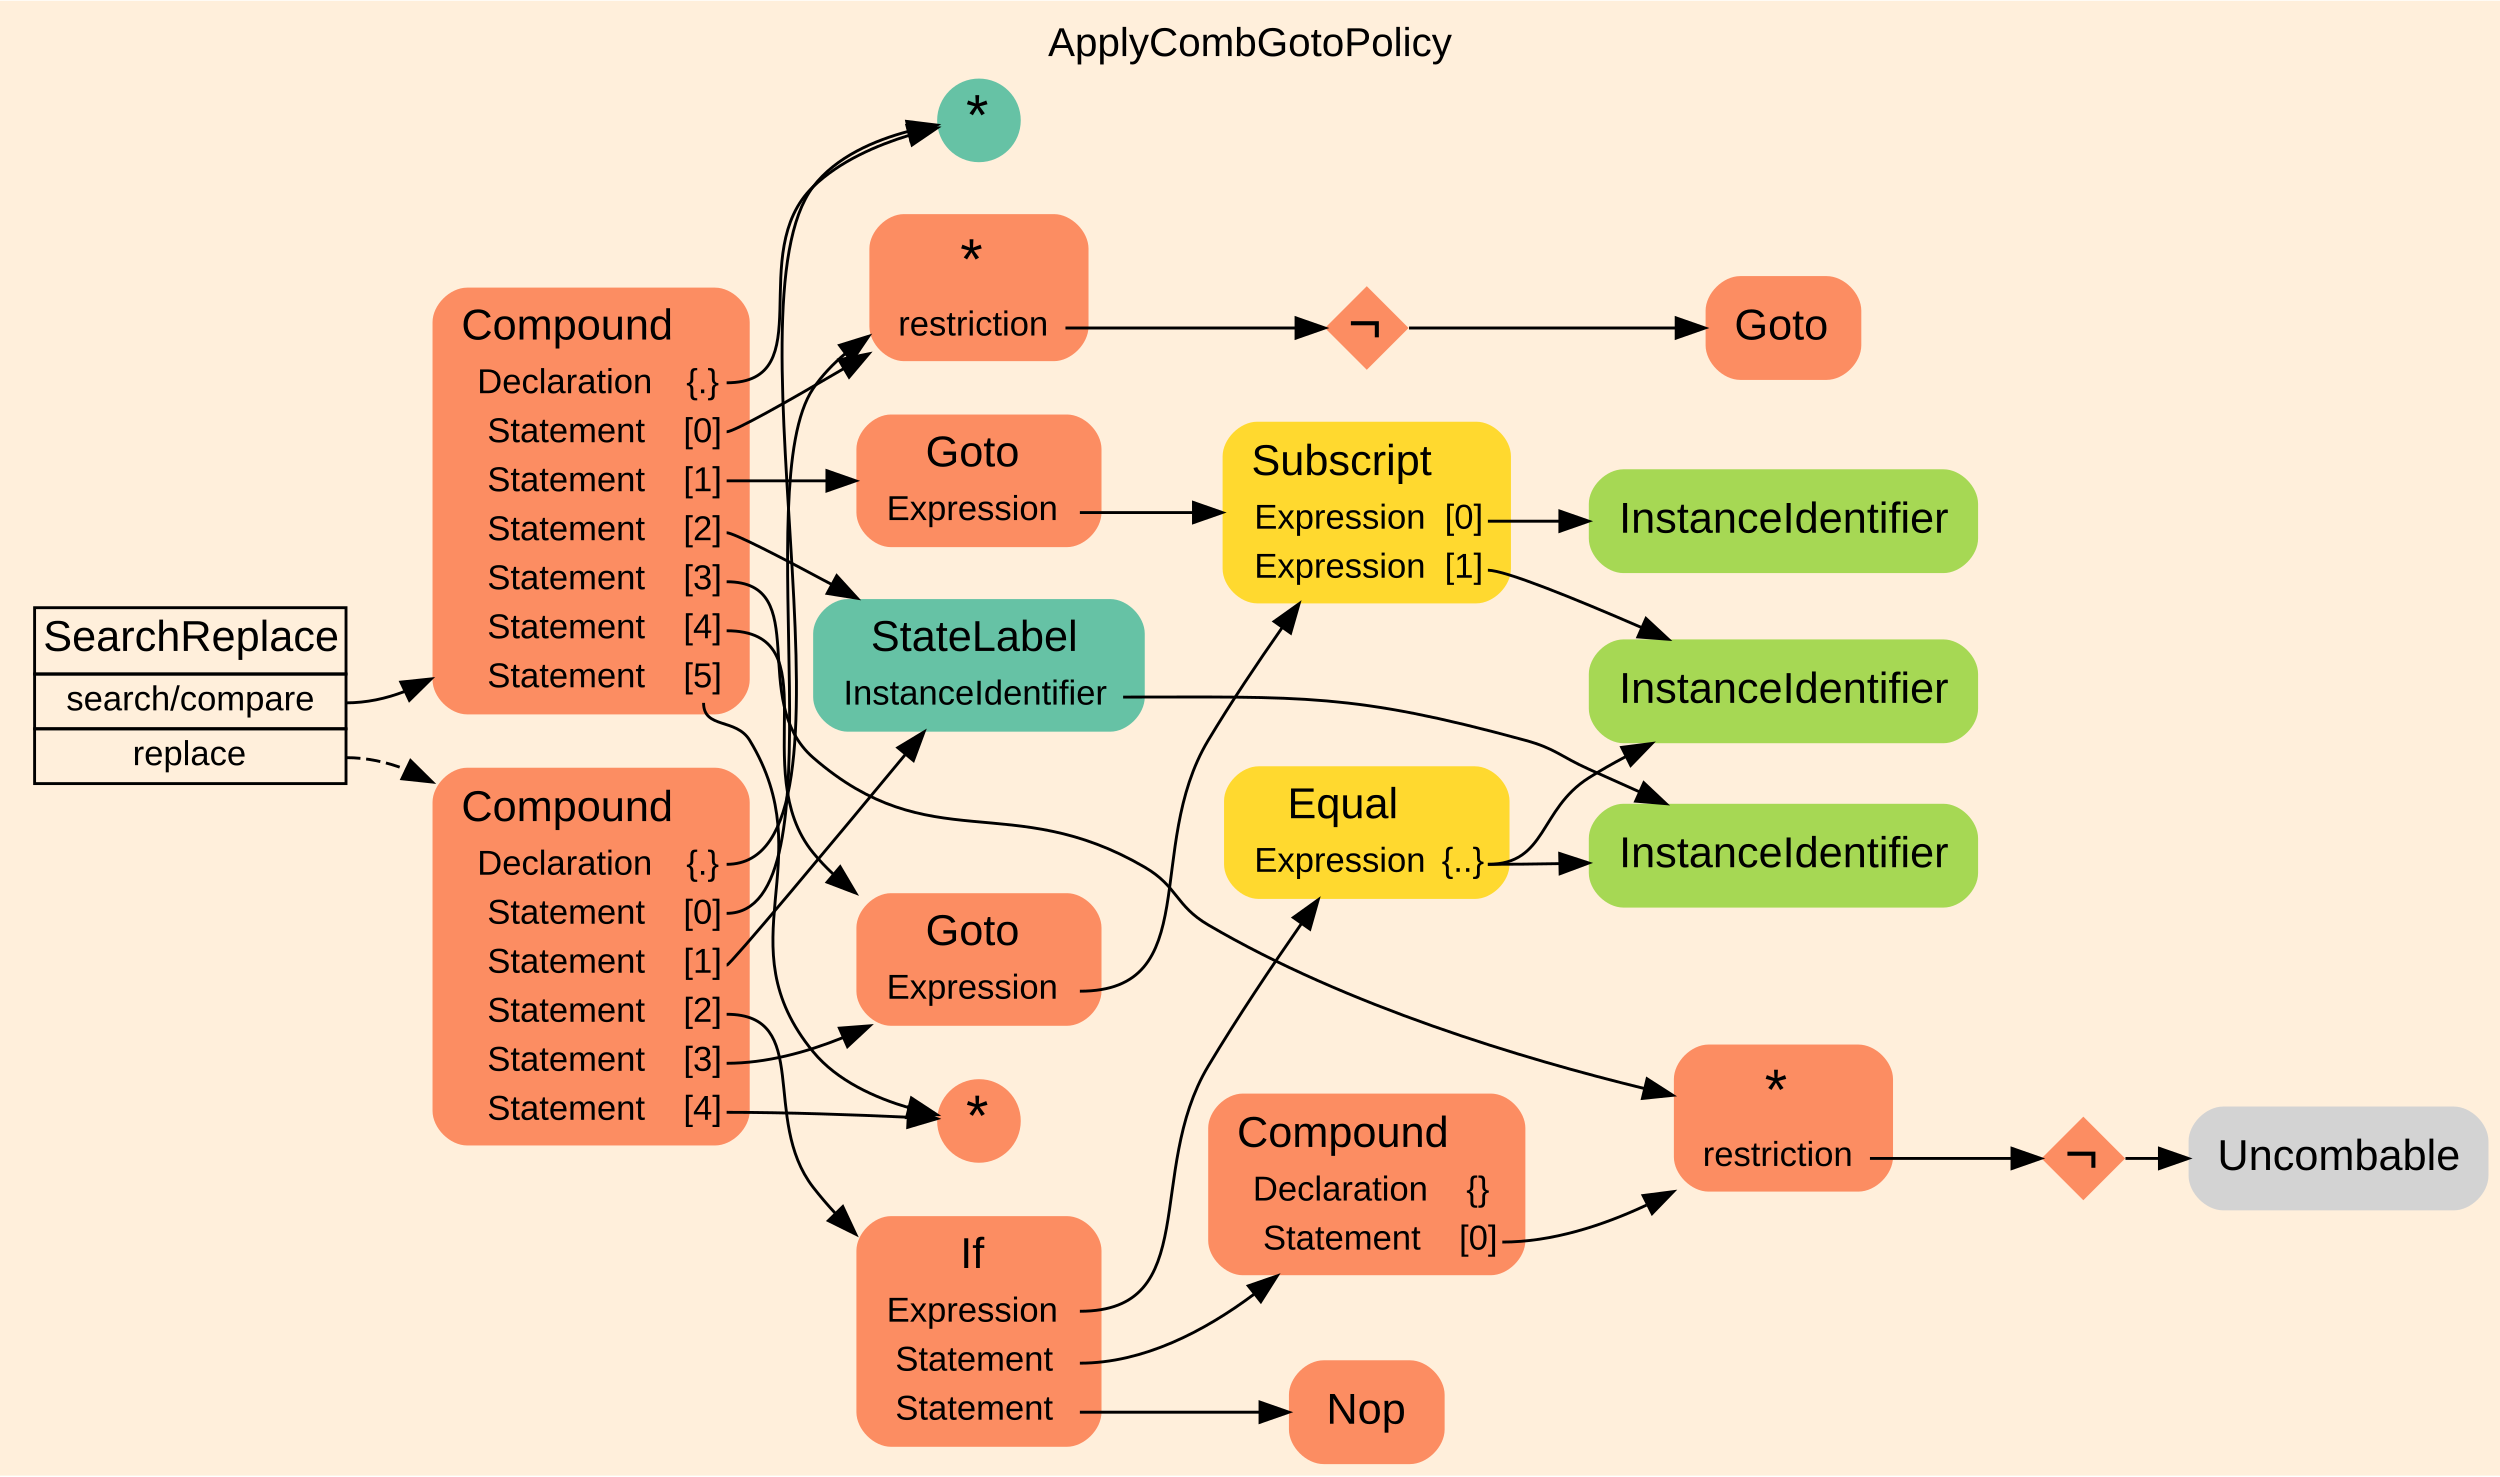
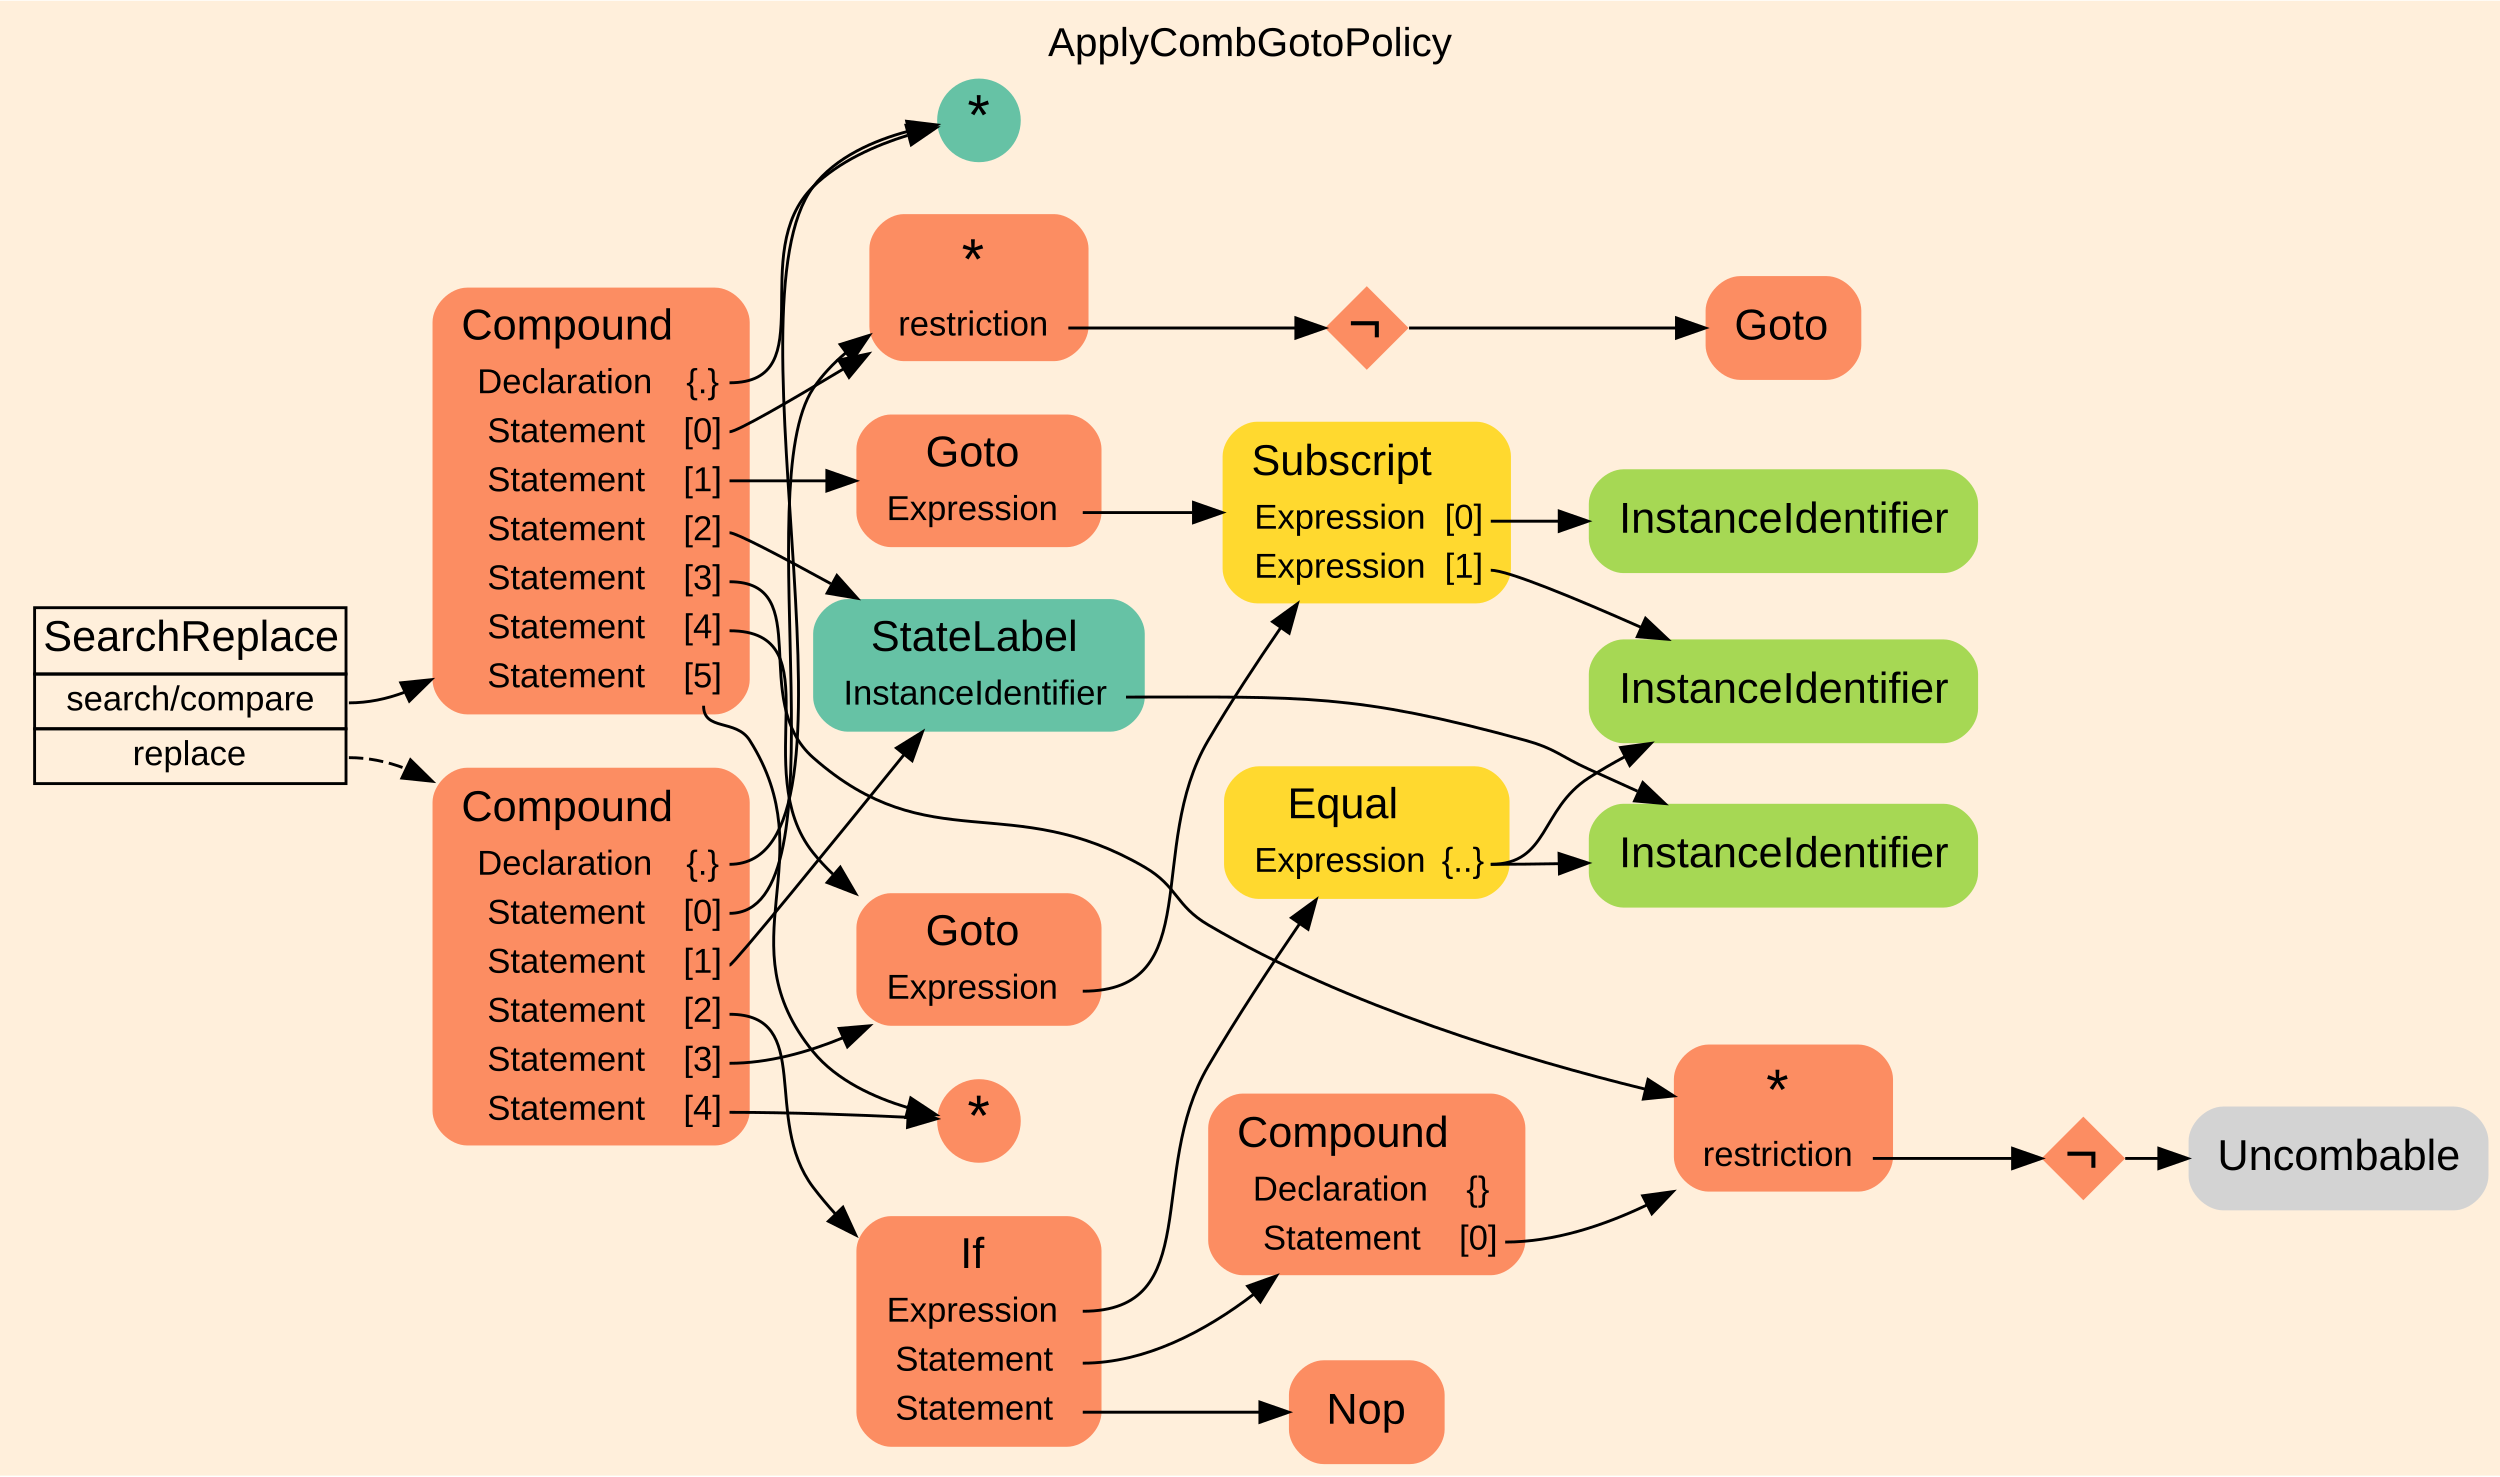
<svg xmlns="http://www.w3.org/2000/svg" width="867pt" height="512pt" viewBox="0.00 0.00 867.00 511.50">
  <g id="graph0" class="graph" transform="scale(1 1) rotate(0) translate(4 507.5)">
    <polygon fill="#ffefdb" stroke="transparent" points="-4,4 -4,-507.5 863,-507.5 863,4 -4,4" />
-     <text text-anchor="middle" x="429.5" y="-488.3" font-family="Arial" font-size="14.00" fill="#000000">ApplyCombGotoPolicy</text>
+     <text text-anchor="middle" x="429.5" y="-488.3" font-family="Arial" font-size="14.00">ApplyCombGotoPolicy</text>
    <g id="node1" class="node">
      <polygon fill="#ffefdb" stroke="transparent" points="124,-301.5 0,-301.5 0,-232.5 124,-232.5 124,-301.5" />
-       <polygon fill="none" stroke="#000000" points="8,-274 8,-297 116,-297 116,-274 8,-274" />
-       <text text-anchor="start" x="11" y="-282" font-family="Arial" font-size="15.00" fill="#000000">SearchReplace</text>
-       <polygon fill="none" stroke="#000000" points="8,-255 8,-274 116,-274 116,-255 8,-255" />
-       <text text-anchor="start" x="19" y="-261.4" font-family="Arial" font-size="12.00" fill="#000000">search/compare</text>
-       <polygon fill="none" stroke="#000000" points="8,-236 8,-255 116,-255 116,-236 8,-236" />
-       <text text-anchor="start" x="42" y="-242.4" font-family="Arial" font-size="12.00" fill="#000000">replace</text>
+       <polygon fill="none" stroke="black" points="8,-274 8,-297 116,-297 116,-274 8,-274" />
+       <text text-anchor="start" x="11" y="-282" font-family="Arial" font-size="15.00">SearchReplace</text>
+       <polygon fill="none" stroke="black" points="8,-255 8,-274 116,-274 116,-255 8,-255" />
+       <text text-anchor="start" x="19" y="-261.4" font-family="Arial" font-size="12.00">search/compare</text>
+       <polygon fill="none" stroke="black" points="8,-236 8,-255 116,-255 116,-236 8,-236" />
+       <text text-anchor="start" x="42" y="-242.4" font-family="Arial" font-size="12.00">replace</text>
    </g>
    <g id="node2" class="node">
      <path fill="#fc8d62" stroke="transparent" d="M244,-408C244,-408 158,-408 158,-408 152,-408 146,-402 146,-396 146,-396 146,-272 146,-272 146,-266 152,-260 158,-260 158,-260 244,-260 244,-260 250,-260 256,-266 256,-272 256,-272 256,-396 256,-396 256,-402 250,-408 244,-408" />
-       <text text-anchor="start" x="156" y="-390" font-family="Arial" font-size="15.00" fill="#000000">Compound</text>
-       <text text-anchor="start" x="161.5" y="-371.4" font-family="Arial" font-size="12.00" fill="#000000">Declaration</text>
-       <text text-anchor="start" x="234" y="-371.4" font-family="Arial" font-size="12.00" fill="#000000">{.}</text>
-       <text text-anchor="start" x="165" y="-354.4" font-family="Arial" font-size="12.00" fill="#000000">Statement</text>
-       <text text-anchor="start" x="233" y="-354.4" font-family="Arial" font-size="12.00" fill="#000000">[0]</text>
-       <text text-anchor="start" x="165" y="-337.4" font-family="Arial" font-size="12.00" fill="#000000">Statement</text>
-       <text text-anchor="start" x="233" y="-337.4" font-family="Arial" font-size="12.00" fill="#000000">[1]</text>
-       <text text-anchor="start" x="165" y="-320.4" font-family="Arial" font-size="12.00" fill="#000000">Statement</text>
-       <text text-anchor="start" x="233" y="-320.4" font-family="Arial" font-size="12.00" fill="#000000">[2]</text>
-       <text text-anchor="start" x="165" y="-303.4" font-family="Arial" font-size="12.00" fill="#000000">Statement</text>
-       <text text-anchor="start" x="233" y="-303.4" font-family="Arial" font-size="12.00" fill="#000000">[3]</text>
-       <text text-anchor="start" x="165" y="-286.4" font-family="Arial" font-size="12.00" fill="#000000">Statement</text>
-       <text text-anchor="start" x="233" y="-286.4" font-family="Arial" font-size="12.00" fill="#000000">[4]</text>
-       <text text-anchor="start" x="165" y="-269.4" font-family="Arial" font-size="12.00" fill="#000000">Statement</text>
-       <text text-anchor="start" x="233" y="-269.4" font-family="Arial" font-size="12.00" fill="#000000">[5]</text>
+       <text text-anchor="start" x="156" y="-390" font-family="Arial" font-size="15.00">Compound</text>
+       <text text-anchor="start" x="161.5" y="-371.4" font-family="Arial" font-size="12.00">Declaration</text>
+       <text text-anchor="start" x="234" y="-371.4" font-family="Arial" font-size="12.00">{.}</text>
+       <text text-anchor="start" x="165" y="-354.4" font-family="Arial" font-size="12.00">Statement</text>
+       <text text-anchor="start" x="233" y="-354.4" font-family="Arial" font-size="12.00">[0]</text>
+       <text text-anchor="start" x="165" y="-337.4" font-family="Arial" font-size="12.00">Statement</text>
+       <text text-anchor="start" x="233" y="-337.4" font-family="Arial" font-size="12.00">[1]</text>
+       <text text-anchor="start" x="165" y="-320.4" font-family="Arial" font-size="12.00">Statement</text>
+       <text text-anchor="start" x="233" y="-320.4" font-family="Arial" font-size="12.00">[2]</text>
+       <text text-anchor="start" x="165" y="-303.4" font-family="Arial" font-size="12.00">Statement</text>
+       <text text-anchor="start" x="233" y="-303.4" font-family="Arial" font-size="12.00">[3]</text>
+       <text text-anchor="start" x="165" y="-286.4" font-family="Arial" font-size="12.00">Statement</text>
+       <text text-anchor="start" x="233" y="-286.4" font-family="Arial" font-size="12.00">[4]</text>
+       <text text-anchor="start" x="165" y="-269.4" font-family="Arial" font-size="12.00">Statement</text>
+       <text text-anchor="start" x="233" y="-269.4" font-family="Arial" font-size="12.00">[5]</text>
    </g>
    <g id="edge1" class="edge">
-       <path fill="none" stroke="#000000" d="M116,-264C123.064,-264 129.86,-265.459 136.318,-267.955" />
-       <polygon fill="#000000" stroke="#000000" points="134.993,-271.199 145.53,-272.305 137.982,-264.87 134.993,-271.199" />
+       <path fill="none" stroke="black" d="M117,-264C123.68,-264 130.1,-265.34 136.21,-267.65" />
+       <polygon fill="black" stroke="black" points="134.99,-270.95 145.53,-272.03 137.97,-264.61 134.99,-270.95" />
    </g>
    <g id="node18" class="node">
      <path fill="#fc8d62" stroke="transparent" d="M244,-241.5C244,-241.5 158,-241.5 158,-241.5 152,-241.5 146,-235.5 146,-229.5 146,-229.5 146,-122.5 146,-122.5 146,-116.5 152,-110.5 158,-110.5 158,-110.5 244,-110.5 244,-110.5 250,-110.5 256,-116.5 256,-122.5 256,-122.5 256,-229.5 256,-229.5 256,-235.5 250,-241.5 244,-241.5" />
-       <text text-anchor="start" x="156" y="-223" font-family="Arial" font-size="15.00" fill="#000000">Compound</text>
-       <text text-anchor="start" x="161.5" y="-204.4" font-family="Arial" font-size="12.00" fill="#000000">Declaration</text>
-       <text text-anchor="start" x="234" y="-204.4" font-family="Arial" font-size="12.00" fill="#000000">{.}</text>
-       <text text-anchor="start" x="165" y="-187.4" font-family="Arial" font-size="12.00" fill="#000000">Statement</text>
-       <text text-anchor="start" x="233" y="-187.4" font-family="Arial" font-size="12.00" fill="#000000">[0]</text>
-       <text text-anchor="start" x="165" y="-170.4" font-family="Arial" font-size="12.00" fill="#000000">Statement</text>
-       <text text-anchor="start" x="233" y="-170.4" font-family="Arial" font-size="12.00" fill="#000000">[1]</text>
-       <text text-anchor="start" x="165" y="-153.4" font-family="Arial" font-size="12.00" fill="#000000">Statement</text>
-       <text text-anchor="start" x="233" y="-153.4" font-family="Arial" font-size="12.00" fill="#000000">[2]</text>
-       <text text-anchor="start" x="165" y="-136.4" font-family="Arial" font-size="12.00" fill="#000000">Statement</text>
-       <text text-anchor="start" x="233" y="-136.4" font-family="Arial" font-size="12.00" fill="#000000">[3]</text>
-       <text text-anchor="start" x="165" y="-119.4" font-family="Arial" font-size="12.00" fill="#000000">Statement</text>
-       <text text-anchor="start" x="233" y="-119.4" font-family="Arial" font-size="12.00" fill="#000000">[4]</text>
+       <text text-anchor="start" x="156" y="-223" font-family="Arial" font-size="15.00">Compound</text>
+       <text text-anchor="start" x="161.5" y="-204.4" font-family="Arial" font-size="12.00">Declaration</text>
+       <text text-anchor="start" x="234" y="-204.4" font-family="Arial" font-size="12.00">{.}</text>
+       <text text-anchor="start" x="165" y="-187.4" font-family="Arial" font-size="12.00">Statement</text>
+       <text text-anchor="start" x="233" y="-187.4" font-family="Arial" font-size="12.00">[0]</text>
+       <text text-anchor="start" x="165" y="-170.4" font-family="Arial" font-size="12.00">Statement</text>
+       <text text-anchor="start" x="233" y="-170.4" font-family="Arial" font-size="12.00">[1]</text>
+       <text text-anchor="start" x="165" y="-153.4" font-family="Arial" font-size="12.00">Statement</text>
+       <text text-anchor="start" x="233" y="-153.4" font-family="Arial" font-size="12.00">[2]</text>
+       <text text-anchor="start" x="165" y="-136.4" font-family="Arial" font-size="12.00">Statement</text>
+       <text text-anchor="start" x="233" y="-136.4" font-family="Arial" font-size="12.00">[3]</text>
+       <text text-anchor="start" x="165" y="-119.4" font-family="Arial" font-size="12.00">Statement</text>
+       <text text-anchor="start" x="233" y="-119.4" font-family="Arial" font-size="12.00">[4]</text>
    </g>
    <g id="edge2" class="edge">
-       <path fill="none" stroke="#000000" stroke-dasharray="5,2" d="M116,-245C123.151,-245 130.037,-243.51 136.58,-240.967" />
-       <polygon fill="#000000" stroke="#000000" points="138.378,-243.988 145.912,-236.539 135.377,-237.663 138.378,-243.988" />
+       <path fill="none" stroke="black" stroke-dasharray="5,2" d="M117,-245C123.76,-245 130.27,-243.63 136.46,-241.27" />
+       <polygon fill="black" stroke="black" points="138.36,-244.25 145.91,-236.81 135.37,-237.91 138.36,-244.25" />
    </g>
    <g id="node3" class="node">
-       <ellipse fill="#66c2a5" stroke="#000000" stroke-width="0" cx="335.5" cy="-466" rx="14.5" ry="14.5" />
-       <text text-anchor="start" x="331" y="-461" font-family="Arial" font-size="20.00" fill="#000000">*</text>
+       <ellipse fill="#66c2a5" stroke="black" stroke-width="0" cx="335.5" cy="-466" rx="14.5" ry="14.5" />
+       <text text-anchor="start" x="331.5" y="-461" font-family="Arial" font-size="20.00">*</text>
    </g>
    <g id="edge3" class="edge">
-       <path fill="none" stroke="#000000" d="M248,-375C281.033,-375 254.237,-420.055 278,-443 287.119,-451.806 300.036,-457.379 311.317,-460.829" />
-       <polygon fill="#000000" stroke="#000000" points="310.497,-464.233 321.062,-463.433 312.304,-457.47 310.497,-464.233" />
+       <path fill="none" stroke="black" d="M249,-375C281.86,-375 254.58,-419.96 278,-443 286.93,-451.78 299.66,-457.36 310.77,-460.81" />
+       <polygon fill="black" stroke="black" points="310.2,-464.28 320.76,-463.52 312.02,-457.53 310.2,-464.28" />
    </g>
    <g id="node4" class="node">
      <path fill="#fc8d62" stroke="transparent" d="M361.5,-433.5C361.5,-433.5 309.5,-433.5 309.5,-433.5 303.5,-433.5 297.5,-427.5 297.5,-421.5 297.5,-421.5 297.5,-394.5 297.5,-394.5 297.5,-388.5 303.5,-382.5 309.5,-382.5 309.5,-382.5 361.5,-382.5 361.5,-382.5 367.5,-382.5 373.5,-388.5 373.5,-394.5 373.5,-394.5 373.5,-421.5 373.5,-421.5 373.5,-427.5 367.5,-433.5 361.5,-433.5" />
-       <text text-anchor="start" x="329" y="-411" font-family="Arial" font-size="20.00" fill="#000000">*</text>
-       <text text-anchor="start" x="307.5" y="-391.4" font-family="Arial" font-size="12.00" fill="#000000">restriction</text>
+       <text text-anchor="start" x="329.5" y="-411" font-family="Arial" font-size="20.00">*</text>
+       <text text-anchor="start" x="307.5" y="-391.4" font-family="Arial" font-size="12.00">restriction</text>
    </g>
    <g id="edge4" class="edge">
-       <path fill="none" stroke="#000000" d="M248,-358C250.572,-358 269.245,-368.551 288.684,-379.959" />
-       <polygon fill="#000000" stroke="#000000" points="286.922,-382.984 297.314,-385.049 290.478,-376.954 286.922,-382.984" />
+       <path fill="none" stroke="black" d="M249,-358C251.52,-358 269.61,-368.46 288.51,-379.81" />
+       <polygon fill="black" stroke="black" points="286.83,-382.88 297.2,-385.05 290.45,-376.88 286.83,-382.88" />
    </g>
    <g id="node7" class="node">
      <path fill="#fc8d62" stroke="transparent" d="M366,-364C366,-364 305,-364 305,-364 299,-364 293,-358 293,-352 293,-352 293,-330 293,-330 293,-324 299,-318 305,-318 305,-318 366,-318 366,-318 372,-318 378,-324 378,-330 378,-330 378,-352 378,-352 378,-358 372,-364 366,-364" />
-       <text text-anchor="start" x="317" y="-346" font-family="Arial" font-size="15.00" fill="#000000">Goto</text>
-       <text text-anchor="start" x="303.5" y="-327.4" font-family="Arial" font-size="12.00" fill="#000000">Expression</text>
+       <text text-anchor="start" x="317" y="-346" font-family="Arial" font-size="15.00">Goto</text>
+       <text text-anchor="start" x="303.5" y="-327.4" font-family="Arial" font-size="12.00">Expression</text>
    </g>
    <g id="edge5" class="edge">
-       <path fill="none" stroke="#000000" d="M248,-341C259.165,-341 271.132,-341 282.52,-341" />
-       <polygon fill="#000000" stroke="#000000" points="282.775,-344.5 292.775,-341 282.775,-337.5 282.775,-344.5" />
+       <path fill="none" stroke="black" d="M249,-341C259.91,-341 271.6,-341 282.73,-341" />
+       <polygon fill="black" stroke="black" points="282.75,-344.5 292.75,-341 282.75,-337.5 282.75,-344.5" />
    </g>
    <g id="node11" class="node">
      <path fill="#66c2a5" stroke="transparent" d="M381,-300C381,-300 290,-300 290,-300 284,-300 278,-294 278,-288 278,-288 278,-266 278,-266 278,-260 284,-254 290,-254 290,-254 381,-254 381,-254 387,-254 393,-260 393,-266 393,-266 393,-288 393,-288 393,-294 387,-300 381,-300" />
-       <text text-anchor="start" x="298" y="-282" font-family="Arial" font-size="15.00" fill="#000000">StateLabel</text>
-       <text text-anchor="start" x="288.5" y="-263.4" font-family="Arial" font-size="12.00" fill="#000000">InstanceIdentifier</text>
+       <text text-anchor="start" x="298" y="-282" font-family="Arial" font-size="15.00">StateLabel</text>
+       <text text-anchor="start" x="288.5" y="-263.4" font-family="Arial" font-size="12.00">InstanceIdentifier</text>
    </g>
    <g id="edge6" class="edge">
-       <path fill="none" stroke="#000000" d="M248,-323C250.341,-323 266.59,-314.639 284.462,-305.046" />
-       <polygon fill="#000000" stroke="#000000" points="286.175,-308.099 293.313,-300.269 282.85,-301.939 286.175,-308.099" />
+       <path fill="none" stroke="black" d="M249,-323C251.28,-323 266.89,-314.79 284.16,-305.31" />
+       <polygon fill="black" stroke="black" points="286.23,-308.17 293.29,-300.27 282.84,-302.04 286.23,-308.17" />
    </g>
    <g id="node13" class="node">
      <path fill="#fc8d62" stroke="transparent" d="M640.5,-145.5C640.5,-145.5 588.5,-145.5 588.5,-145.5 582.5,-145.5 576.5,-139.5 576.5,-133.5 576.5,-133.5 576.5,-106.5 576.5,-106.5 576.5,-100.5 582.5,-94.5 588.5,-94.5 588.5,-94.5 640.5,-94.5 640.5,-94.5 646.5,-94.5 652.5,-100.5 652.5,-106.5 652.5,-106.5 652.5,-133.5 652.5,-133.5 652.5,-139.5 646.5,-145.5 640.5,-145.5" />
-       <text text-anchor="start" x="608" y="-123" font-family="Arial" font-size="20.00" fill="#000000">*</text>
-       <text text-anchor="start" x="586.5" y="-103.4" font-family="Arial" font-size="12.00" fill="#000000">restriction</text>
+       <text text-anchor="start" x="608.5" y="-123" font-family="Arial" font-size="20.00">*</text>
+       <text text-anchor="start" x="586.5" y="-103.4" font-family="Arial" font-size="12.00">restriction</text>
    </g>
    <g id="edge7" class="edge">
-       <path fill="none" stroke="#000000" d="M248,-306C278.212,-306 255.215,-264.841 278,-245 318.595,-209.65 346.514,-234.142 393,-207 404.411,-200.337 403.605,-193.691 415,-187 462.881,-158.887 524.218,-140.541 566.162,-130.273" />
-       <polygon fill="#000000" stroke="#000000" points="567.209,-133.621 576.124,-127.897 565.584,-126.812 567.209,-133.621" />
+       <path fill="none" stroke="black" d="M249,-306C279.02,-306 255.49,-264.86 278,-245 318.36,-209.38 346.51,-234.14 393,-207 404.41,-200.34 403.61,-193.7 415,-187 463.08,-158.72 524.79,-140.28 566.54,-130.04" />
+       <polygon fill="black" stroke="black" points="567.53,-133.4 576.45,-127.67 565.91,-126.59 567.53,-133.4" />
    </g>
    <g id="node16" class="node">
      <path fill="#fc8d62" stroke="transparent" d="M366,-198C366,-198 305,-198 305,-198 299,-198 293,-192 293,-186 293,-186 293,-164 293,-164 293,-158 299,-152 305,-152 305,-152 366,-152 366,-152 372,-152 378,-158 378,-164 378,-164 378,-186 378,-186 378,-192 372,-198 366,-198" />
-       <text text-anchor="start" x="317" y="-180" font-family="Arial" font-size="15.00" fill="#000000">Goto</text>
-       <text text-anchor="start" x="303.5" y="-161.4" font-family="Arial" font-size="12.00" fill="#000000">Expression</text>
+       <text text-anchor="start" x="317" y="-180" font-family="Arial" font-size="15.00">Goto</text>
+       <text text-anchor="start" x="303.5" y="-161.4" font-family="Arial" font-size="12.00">Expression</text>
    </g>
    <g id="edge8" class="edge">
-       <path fill="none" stroke="#000000" d="M248,-289C284.728,-289 254.756,-240.436 278,-212 280.104,-209.427 282.435,-206.973 284.919,-204.645" />
-       <polygon fill="#000000" stroke="#000000" points="287.365,-207.161 292.754,-198.039 282.853,-201.809 287.365,-207.161" />
+       <path fill="none" stroke="black" d="M249,-289C285.57,-289 255.13,-240.54 278,-212 280.09,-209.39 282.41,-206.91 284.9,-204.55" />
+       <polygon fill="black" stroke="black" points="287.4,-207.01 292.73,-197.86 282.85,-201.69 287.4,-207.01" />
    </g>
    <g id="node17" class="node">
-       <ellipse fill="#fc8d62" stroke="#000000" stroke-width="0" cx="335.5" cy="-119" rx="14.5" ry="14.5" />
-       <text text-anchor="start" x="331" y="-114" font-family="Arial" font-size="20.00" fill="#000000">*</text>
+       <ellipse fill="#fc8d62" stroke="black" stroke-width="0" cx="335.5" cy="-119" rx="14.5" ry="14.5" />
+       <text text-anchor="start" x="331.5" y="-114" font-family="Arial" font-size="20.00">*</text>
    </g>
    <g id="edge9" class="edge">
-       <path fill="none" stroke="#000000" d="M240,-264C240,-254.838 251.252,-258.836 256,-251 281.383,-209.104 246.888,-180.837 278,-143 286.289,-132.919 299.538,-127.009 311.229,-123.578" />
-       <polygon fill="#000000" stroke="#000000" points="312.082,-126.973 320.939,-121.159 310.39,-120.18 312.082,-126.973" />
+       <path fill="none" stroke="black" d="M240,-263C240,-254.11 251.25,-258.51 256,-251 282.19,-209.6 247.01,-180.93 278,-143 286.16,-133.02 299.22,-127.11 310.73,-123.65" />
+       <polygon fill="black" stroke="black" points="311.85,-126.98 320.68,-121.13 310.13,-120.2 311.85,-126.98" />
    </g>
    <g id="node5" class="node">
-       <polygon fill="#fc8d62" stroke="#000000" stroke-width="0" points="470,-408.5 455.5,-394 470,-379.5 484.5,-394 470,-408.5" />
-       <text text-anchor="start" x="463.5" y="-389" font-family="Arial" font-size="20.00" fill="#000000">¬</text>
+       <polygon fill="#fc8d62" stroke="black" stroke-width="0" points="470,-408.5 455.5,-394 470,-379.5 484.5,-394 470,-408.5" />
+       <text text-anchor="start" x="463.5" y="-389" font-family="Arial" font-size="20.00">¬</text>
    </g>
    <g id="edge10" class="edge">
-       <path fill="none" stroke="#000000" d="M365.5,-394C392.845,-394 424.216,-394 445.392,-394" />
-       <polygon fill="#000000" stroke="#000000" points="445.461,-397.5 455.461,-394 445.461,-390.5 445.461,-397.5" />
+       <path fill="none" stroke="black" d="M366.5,-394C393.5,-394 424.5,-394 445.28,-394" />
+       <polygon fill="black" stroke="black" points="445.4,-397.5 455.4,-394 445.4,-390.5 445.4,-397.5" />
    </g>
    <g id="node6" class="node">
      <path fill="#fc8d62" stroke="transparent" d="M629.5,-412C629.5,-412 599.5,-412 599.5,-412 593.5,-412 587.5,-406 587.5,-400 587.5,-400 587.5,-388 587.5,-388 587.5,-382 593.5,-376 599.5,-376 599.5,-376 629.5,-376 629.5,-376 635.5,-376 641.5,-382 641.5,-388 641.5,-388 641.5,-400 641.5,-400 641.5,-406 635.5,-412 629.5,-412" />
-       <text text-anchor="start" x="597.5" y="-390" font-family="Arial" font-size="15.00" fill="#000000">Goto</text>
+       <text text-anchor="start" x="597.5" y="-390" font-family="Arial" font-size="15.00">Goto</text>
    </g>
    <g id="edge11" class="edge">
-       <path fill="none" stroke="#000000" d="M484.651,-394C506.152,-394 546.966,-394 577.12,-394" />
-       <polygon fill="#000000" stroke="#000000" points="577.292,-397.5 587.292,-394 577.292,-390.5 577.292,-397.5" />
+       <path fill="none" stroke="black" d="M484.66,-394C505.79,-394 547.08,-394 577.25,-394" />
+       <polygon fill="black" stroke="black" points="577.4,-397.5 587.4,-394 577.4,-390.5 577.4,-397.5" />
    </g>
    <g id="node8" class="node">
      <path fill="#ffd92f" stroke="transparent" d="M508,-361.5C508,-361.5 432,-361.5 432,-361.5 426,-361.5 420,-355.5 420,-349.5 420,-349.5 420,-310.5 420,-310.5 420,-304.5 426,-298.5 432,-298.5 432,-298.5 508,-298.5 508,-298.5 514,-298.5 520,-304.5 520,-310.5 520,-310.5 520,-349.5 520,-349.5 520,-355.5 514,-361.5 508,-361.5" />
-       <text text-anchor="start" x="430" y="-343" font-family="Arial" font-size="15.00" fill="#000000">Subscript</text>
-       <text text-anchor="start" x="431" y="-324.4" font-family="Arial" font-size="12.00" fill="#000000">Expression</text>
-       <text text-anchor="start" x="497" y="-324.4" font-family="Arial" font-size="12.00" fill="#000000">[0]</text>
-       <text text-anchor="start" x="431" y="-307.4" font-family="Arial" font-size="12.00" fill="#000000">Expression</text>
-       <text text-anchor="start" x="497" y="-307.4" font-family="Arial" font-size="12.00" fill="#000000">[1]</text>
+       <text text-anchor="start" x="430" y="-343" font-family="Arial" font-size="15.00">Subscript</text>
+       <text text-anchor="start" x="431" y="-324.4" font-family="Arial" font-size="12.00">Expression</text>
+       <text text-anchor="start" x="497" y="-324.4" font-family="Arial" font-size="12.00">[0]</text>
+       <text text-anchor="start" x="431" y="-307.4" font-family="Arial" font-size="12.00">Expression</text>
+       <text text-anchor="start" x="497" y="-307.4" font-family="Arial" font-size="12.00">[1]</text>
    </g>
    <g id="edge12" class="edge">
-       <path fill="none" stroke="#000000" d="M370.5,-330C383.176,-330 396.761,-330 409.692,-330" />
-       <polygon fill="#000000" stroke="#000000" points="409.892,-333.5 419.892,-330 409.892,-326.5 409.892,-333.5" />
+       <path fill="none" stroke="black" d="M371.5,-330C383.8,-330 396.97,-330 409.53,-330" />
+       <polygon fill="black" stroke="black" points="409.9,-333.5 419.9,-330 409.9,-326.5 409.9,-333.5" />
    </g>
    <g id="node9" class="node">
      <path fill="#a6d854" stroke="transparent" d="M670,-345C670,-345 559,-345 559,-345 553,-345 547,-339 547,-333 547,-333 547,-321 547,-321 547,-315 553,-309 559,-309 559,-309 670,-309 670,-309 676,-309 682,-315 682,-321 682,-321 682,-333 682,-333 682,-339 676,-345 670,-345" />
-       <text text-anchor="start" x="557.5" y="-323" font-family="Arial" font-size="15.00" fill="#000000">InstanceIdentifier</text>
+       <text text-anchor="start" x="557.5" y="-323" font-family="Arial" font-size="15.00">InstanceIdentifier</text>
    </g>
    <g id="edge13" class="edge">
-       <path fill="none" stroke="#000000" d="M512,-327C520.034,-327 528.421,-327 536.788,-327" />
-       <polygon fill="#000000" stroke="#000000" points="536.959,-330.5 546.959,-327 536.959,-323.5 536.959,-330.5" />
+       <path fill="none" stroke="black" d="M513,-327C520.67,-327 528.66,-327 536.65,-327" />
+       <polygon fill="black" stroke="black" points="536.74,-330.5 546.74,-327 536.74,-323.5 536.74,-330.5" />
    </g>
    <g id="node10" class="node">
      <path fill="#a6d854" stroke="transparent" d="M670,-286C670,-286 559,-286 559,-286 553,-286 547,-280 547,-274 547,-274 547,-262 547,-262 547,-256 553,-250 559,-250 559,-250 670,-250 670,-250 676,-250 682,-256 682,-262 682,-262 682,-274 682,-274 682,-280 676,-286 670,-286" />
-       <text text-anchor="start" x="557.5" y="-264" font-family="Arial" font-size="15.00" fill="#000000">InstanceIdentifier</text>
+       <text text-anchor="start" x="557.5" y="-264" font-family="Arial" font-size="15.00">InstanceIdentifier</text>
    </g>
    <g id="edge14" class="edge">
-       <path fill="none" stroke="#000000" d="M512,-310C517.942,-310 542.038,-300.211 565.373,-290.084" />
-       <polygon fill="#000000" stroke="#000000" points="566.823,-293.27 574.582,-286.055 564.017,-286.857 566.823,-293.27" />
+       <path fill="none" stroke="black" d="M513,-310C518.82,-310 542.26,-300.3 565.04,-290.22" />
+       <polygon fill="black" stroke="black" points="566.67,-293.33 574.37,-286.06 563.81,-286.93 566.67,-293.33" />
    </g>
    <g id="node12" class="node">
      <path fill="#a6d854" stroke="transparent" d="M670,-229C670,-229 559,-229 559,-229 553,-229 547,-223 547,-217 547,-217 547,-205 547,-205 547,-199 553,-193 559,-193 559,-193 670,-193 670,-193 676,-193 682,-199 682,-205 682,-205 682,-217 682,-217 682,-223 676,-229 670,-229" />
-       <text text-anchor="start" x="557.5" y="-207" font-family="Arial" font-size="15.00" fill="#000000">InstanceIdentifier</text>
+       <text text-anchor="start" x="557.5" y="-207" font-family="Arial" font-size="15.00">InstanceIdentifier</text>
    </g>
    <g id="edge15" class="edge">
-       <path fill="none" stroke="#000000" d="M385.5,-266C447.857,-266 464.85,-267.445 525,-251 535.36,-248.168 537.204,-245.403 547,-241 552.68,-238.447 558.634,-235.783 564.554,-233.142" />
-       <polygon fill="#000000" stroke="#000000" points="566.074,-236.296 573.784,-229.03 563.225,-229.902 566.074,-236.296" />
+       <path fill="none" stroke="black" d="M386.5,-266C448.42,-266 465.28,-267.35 525,-251 535.36,-248.16 537.22,-245.43 547,-241 552.47,-238.52 558.19,-235.93 563.89,-233.36" />
+       <polygon fill="black" stroke="black" points="565.73,-236.37 573.4,-229.07 562.85,-229.99 565.73,-236.37" />
    </g>
    <g id="node14" class="node">
-       <polygon fill="#fc8d62" stroke="#000000" stroke-width="0" points="718.5,-120.5 704,-106 718.5,-91.5 733,-106 718.5,-120.5" />
-       <text text-anchor="start" x="712" y="-101" font-family="Arial" font-size="20.00" fill="#000000">¬</text>
+       <polygon fill="#fc8d62" stroke="black" stroke-width="0" points="718.5,-120.5 704,-106 718.5,-91.5 733,-106 718.5,-120.5" />
+       <text text-anchor="start" x="712" y="-101" font-family="Arial" font-size="20.00">¬</text>
    </g>
    <g id="edge16" class="edge">
-       <path fill="none" stroke="#000000" d="M644.5,-106C660.88,-106 679.3,-106 693.664,-106" />
-       <polygon fill="#000000" stroke="#000000" points="693.758,-109.5 703.758,-106 693.758,-102.5 693.758,-109.5" />
+       <path fill="none" stroke="black" d="M645.5,-106C661.58,-106 679.67,-106 693.7,-106" />
+       <polygon fill="black" stroke="black" points="693.96,-109.5 703.96,-106 693.96,-102.5 693.96,-109.5" />
    </g>
    <g id="node15" class="node">
-       <path fill="#d3d3d3" stroke="transparent" d="M847,-124C847,-124 767,-124 767,-124 761,-124 755,-118 755,-112 755,-112 755,-100 755,-100 755,-94 761,-88 767,-88 767,-88 847,-88 847,-88 853,-88 859,-94 859,-100 859,-100 859,-112 859,-112 859,-118 853,-124 847,-124" />
-       <text text-anchor="start" x="765" y="-102" font-family="Arial" font-size="15.00" fill="#000000">Uncombable</text>
+       <path fill="lightgrey" stroke="transparent" d="M847,-124C847,-124 767,-124 767,-124 761,-124 755,-118 755,-112 755,-112 755,-100 755,-100 755,-94 761,-88 767,-88 767,-88 847,-88 847,-88 853,-88 859,-94 859,-100 859,-100 859,-112 859,-112 859,-118 853,-124 847,-124" />
+       <text text-anchor="start" x="765" y="-102" font-family="Arial" font-size="15.00">Uncombable</text>
    </g>
    <g id="edge17" class="edge">
-       <path fill="none" stroke="#000000" d="M733.114,-106C736.594,-106 740.526,-106 744.718,-106" />
-       <polygon fill="#000000" stroke="#000000" points="744.884,-109.5 754.884,-106 744.883,-102.5 744.884,-109.5" />
+       <path fill="none" stroke="black" d="M733.02,-106C736.44,-106 740.34,-106 744.52,-106" />
+       <polygon fill="black" stroke="black" points="744.68,-109.5 754.68,-106 744.68,-102.5 744.68,-109.5" />
    </g>
    <g id="edge18" class="edge">
-       <path fill="none" stroke="#000000" d="M370.5,-164C413.931,-164 392.652,-213.76 415,-251 422.825,-264.04 432.037,-277.792 440.661,-290.101" />
-       <polygon fill="#000000" stroke="#000000" points="437.877,-292.228 446.512,-298.367 443.591,-288.183 437.877,-292.228" />
+       <path fill="none" stroke="black" d="M371.5,-164C414.73,-164 393.08,-213.74 415,-251 422.66,-264.03 431.7,-277.78 440.17,-290.09" />
+       <polygon fill="black" stroke="black" points="437.33,-292.14 445.92,-298.36 443.08,-288.15 437.33,-292.14" />
    </g>
    <g id="edge19" class="edge">
-       <path fill="none" stroke="#000000" d="M248,-208C300.646,-208 246.048,-401.159 278,-443 285.924,-453.376 299.268,-459.084 311.107,-462.217" />
-       <polygon fill="#000000" stroke="#000000" points="310.434,-465.652 320.95,-464.36 311.923,-458.812 310.434,-465.652" />
+       <path fill="none" stroke="black" d="M249,-208C301.62,-208 246.19,-401.08 278,-443 285.84,-453.33 299.12,-459.05 310.83,-462.19" />
+       <polygon fill="black" stroke="black" points="310.43,-465.69 320.94,-464.42 311.93,-458.85 310.43,-465.69" />
    </g>
    <g id="edge20" class="edge">
-       <path fill="none" stroke="#000000" d="M248,-191C288.99,-191 255.069,-339.024 278,-373 281.065,-377.541 284.935,-381.592 289.213,-385.181" />
-       <polygon fill="#000000" stroke="#000000" points="287.149,-388.007 297.267,-391.147 291.315,-382.383 287.149,-388.007" />
+       <path fill="none" stroke="black" d="M249,-191C289.95,-191 255.31,-338.9 278,-373 281.08,-377.62 284.99,-381.74 289.32,-385.39" />
+       <polygon fill="black" stroke="black" points="287.36,-388.29 297.48,-391.44 291.54,-382.67 287.36,-388.29" />
    </g>
    <g id="edge21" class="edge">
-       <path fill="none" stroke="#000000" d="M248,-173C249.205,-173 284.519,-215.369 309.909,-246.021" />
-       <polygon fill="#000000" stroke="#000000" points="307.374,-248.447 316.447,-253.919 312.766,-243.984 307.374,-248.447" />
+       <path fill="none" stroke="black" d="M249,-173C250.19,-173 284.7,-215.37 309.5,-246.02" />
+       <polygon fill="black" stroke="black" points="306.88,-248.34 315.89,-253.92 312.32,-243.94 306.88,-248.34" />
    </g>
    <g id="edge23" class="edge">
-       <path fill="none" stroke="#000000" d="M248,-139C261.613,-139 275.583,-142.773 288.251,-147.876" />
-       <polygon fill="#000000" stroke="#000000" points="287.093,-151.19 297.657,-151.997 289.902,-144.778 287.093,-151.19" />
+       <path fill="none" stroke="black" d="M249,-139C262.35,-139 276.01,-142.77 288.39,-147.88" />
+       <polygon fill="black" stroke="black" points="287.03,-151.1 297.58,-152 289.89,-144.71 287.03,-151.1" />
    </g>
    <g id="edge24" class="edge">
-       <path fill="none" stroke="#000000" d="M248,-122C269.072,-122 292.982,-121.12 310.476,-120.314" />
-       <polygon fill="#000000" stroke="#000000" points="311.134,-123.786 320.952,-119.804 310.794,-116.794 311.134,-123.786" />
+       <path fill="none" stroke="black" d="M249,-122C269.83,-122 293.51,-121.1 310.65,-120.28" />
+       <polygon fill="black" stroke="black" points="311.07,-123.77 320.88,-119.77 310.72,-116.78 311.07,-123.77" />
    </g>
    <g id="node19" class="node">
      <path fill="#fc8d62" stroke="transparent" d="M366,-86C366,-86 305,-86 305,-86 299,-86 293,-80 293,-74 293,-74 293,-18 293,-18 293,-12 299,-6 305,-6 305,-6 366,-6 366,-6 372,-6 378,-12 378,-18 378,-18 378,-74 378,-74 378,-80 372,-86 366,-86" />
-       <text text-anchor="start" x="329" y="-68" font-family="Arial" font-size="15.00" fill="#000000">If</text>
-       <text text-anchor="start" x="303.5" y="-49.4" font-family="Arial" font-size="12.00" fill="#000000">Expression</text>
-       <text text-anchor="start" x="306.5" y="-32.4" font-family="Arial" font-size="12.00" fill="#000000">Statement</text>
-       <text text-anchor="start" x="306.5" y="-15.4" font-family="Arial" font-size="12.00" fill="#000000">Statement</text>
+       <text text-anchor="start" x="329" y="-68" font-family="Arial" font-size="15.00">If</text>
+       <text text-anchor="start" x="303.5" y="-49.4" font-family="Arial" font-size="12.00">Expression</text>
+       <text text-anchor="start" x="306.5" y="-32.4" font-family="Arial" font-size="12.00">Statement</text>
+       <text text-anchor="start" x="306.5" y="-15.4" font-family="Arial" font-size="12.00">Statement</text>
    </g>
    <g id="edge22" class="edge">
-       <path fill="none" stroke="#000000" d="M248,-156C277.814,-156 259.736,-119.565 278,-96 280.393,-92.912 283,-89.871 285.738,-86.908" />
-       <polygon fill="#000000" stroke="#000000" points="288.28,-89.314 292.77,-79.718 283.276,-84.42 288.28,-89.314" />
+       <path fill="none" stroke="black" d="M249,-156C278.62,-156 260.12,-119.61 278,-96 280.38,-92.86 282.98,-89.77 285.71,-86.75" />
+       <polygon fill="black" stroke="black" points="288.33,-89.08 292.75,-79.45 283.29,-84.22 288.33,-89.08" />
    </g>
    <g id="node20" class="node">
      <path fill="#ffd92f" stroke="transparent" d="M507.5,-242C507.5,-242 432.5,-242 432.5,-242 426.5,-242 420.5,-236 420.5,-230 420.5,-230 420.5,-208 420.5,-208 420.5,-202 426.5,-196 432.5,-196 432.5,-196 507.5,-196 507.5,-196 513.5,-196 519.5,-202 519.5,-208 519.5,-208 519.5,-230 519.5,-230 519.5,-236 513.5,-242 507.5,-242" />
-       <text text-anchor="start" x="442.5" y="-224" font-family="Arial" font-size="15.00" fill="#000000">Equal</text>
-       <text text-anchor="start" x="431" y="-205.4" font-family="Arial" font-size="12.00" fill="#000000">Expression</text>
-       <text text-anchor="start" x="496" y="-205.4" font-family="Arial" font-size="12.00" fill="#000000">{..}</text>
+       <text text-anchor="start" x="442.5" y="-224" font-family="Arial" font-size="15.00">Equal</text>
+       <text text-anchor="start" x="431" y="-205.4" font-family="Arial" font-size="12.00">Expression</text>
+       <text text-anchor="start" x="496" y="-205.4" font-family="Arial" font-size="12.00">{..}</text>
    </g>
    <g id="edge25" class="edge">
-       <path fill="none" stroke="#000000" d="M370.5,-53C413.142,-53 393.098,-101.413 415,-138 424.998,-154.703 437.058,-172.672 447.334,-187.431" />
-       <polygon fill="#000000" stroke="#000000" points="444.539,-189.542 453.149,-195.717 450.269,-185.521 444.539,-189.542" />
+       <path fill="none" stroke="black" d="M371.5,-53C413.94,-53 393.53,-101.4 415,-138 424.79,-154.7 436.63,-172.66 446.72,-187.42" />
+       <polygon fill="black" stroke="black" points="443.88,-189.46 452.44,-195.71 449.64,-185.49 443.88,-189.46" />
    </g>
    <g id="node21" class="node">
      <path fill="#fc8d62" stroke="transparent" d="M513,-128.5C513,-128.5 427,-128.5 427,-128.5 421,-128.5 415,-122.5 415,-116.5 415,-116.5 415,-77.5 415,-77.5 415,-71.5 421,-65.5 427,-65.5 427,-65.5 513,-65.5 513,-65.5 519,-65.5 525,-71.5 525,-77.5 525,-77.5 525,-116.5 525,-116.5 525,-122.5 519,-128.5 513,-128.5" />
-       <text text-anchor="start" x="425" y="-110" font-family="Arial" font-size="15.00" fill="#000000">Compound</text>
-       <text text-anchor="start" x="430.5" y="-91.4" font-family="Arial" font-size="12.00" fill="#000000">Declaration</text>
-       <text text-anchor="start" x="504.5" y="-91.4" font-family="Arial" font-size="12.00" fill="#000000">{}</text>
-       <text text-anchor="start" x="434" y="-74.4" font-family="Arial" font-size="12.00" fill="#000000">Statement</text>
-       <text text-anchor="start" x="502" y="-74.4" font-family="Arial" font-size="12.00" fill="#000000">[0]</text>
+       <text text-anchor="start" x="425" y="-110" font-family="Arial" font-size="15.00">Compound</text>
+       <text text-anchor="start" x="430.5" y="-91.4" font-family="Arial" font-size="12.00">Declaration</text>
+       <text text-anchor="start" x="504.5" y="-91.4" font-family="Arial" font-size="12.00">{}</text>
+       <text text-anchor="start" x="434" y="-74.4" font-family="Arial" font-size="12.00">Statement</text>
+       <text text-anchor="start" x="502" y="-74.4" font-family="Arial" font-size="12.00">[0]</text>
    </g>
    <g id="edge26" class="edge">
-       <path fill="none" stroke="#000000" d="M370.5,-35C392.539,-35 413.735,-46.092 430.859,-58.893" />
-       <polygon fill="#000000" stroke="#000000" points="428.91,-61.814 438.924,-65.273 433.253,-56.324 428.91,-61.814" />
+       <path fill="none" stroke="black" d="M371.5,-35C393.22,-35 414.01,-46.09 430.77,-58.89" />
+       <polygon fill="black" stroke="black" points="428.68,-61.71 438.66,-65.27 433.09,-56.26 428.68,-61.71" />
    </g>
    <g id="node22" class="node">
      <path fill="#fc8d62" stroke="transparent" d="M485,-36C485,-36 455,-36 455,-36 449,-36 443,-30 443,-24 443,-24 443,-12 443,-12 443,-6 449,0 455,0 455,0 485,0 485,0 491,0 497,-6 497,-12 497,-12 497,-24 497,-24 497,-30 491,-36 485,-36" />
-       <text text-anchor="start" x="456" y="-14" font-family="Arial" font-size="15.00" fill="#000000">Nop</text>
+       <text text-anchor="start" x="456" y="-14" font-family="Arial" font-size="15.00">Nop</text>
    </g>
    <g id="edge27" class="edge">
-       <path fill="none" stroke="#000000" d="M370.5,-18C391.101,-18 414.101,-18 432.795,-18" />
-       <polygon fill="#000000" stroke="#000000" points="432.972,-21.5 442.972,-18 432.972,-14.5 432.972,-21.5" />
+       <path fill="none" stroke="black" d="M371.5,-18C391.83,-18 414.54,-18 432.93,-18" />
+       <polygon fill="black" stroke="black" points="432.93,-21.5 442.93,-18 432.93,-14.5 432.93,-21.5" />
    </g>
    <g id="edge28" class="edge">
-       <path fill="none" stroke="#000000" d="M512,-208C532.488,-208 529.679,-227.058 547,-238 551.056,-240.562 555.367,-243.016 559.773,-245.338" />
-       <polygon fill="#000000" stroke="#000000" points="558.39,-248.56 568.898,-249.914 561.528,-242.303 558.39,-248.56" />
+       <path fill="none" stroke="black" d="M513,-208C533.15,-208 530.07,-227.07 547,-238 550.98,-240.57 555.22,-243.03 559.55,-245.36" />
+       <polygon fill="black" stroke="black" points="558.03,-248.51 568.53,-249.94 561.21,-242.27 558.03,-248.51" />
    </g>
    <g id="edge29" class="edge">
-       <path fill="none" stroke="#000000" d="M512,-208C520.037,-208 528.427,-208.093 536.795,-208.247" />
-       <polygon fill="#000000" stroke="#000000" points="536.895,-211.75 546.967,-208.462 537.044,-204.751 536.895,-211.75" />
+       <path fill="none" stroke="black" d="M513,-208C520.67,-208 528.67,-208.09 536.66,-208.23" />
+       <polygon fill="black" stroke="black" points="536.67,-211.74 546.74,-208.45 536.82,-204.74 536.67,-211.74" />
    </g>
    <g id="edge30" class="edge">
-       <path fill="none" stroke="#000000" d="M517,-77C534.159,-77 551.683,-82.644 567.054,-89.843" />
-       <polygon fill="#000000" stroke="#000000" points="565.817,-93.138 576.325,-94.49 568.953,-86.88 565.817,-93.138" />
+       <path fill="none" stroke="black" d="M518,-77C534.86,-77 552.04,-82.64 567.1,-89.84" />
+       <polygon fill="black" stroke="black" points="565.68,-93.05 576.17,-94.49 568.87,-86.82 565.68,-93.05" />
    </g>
  </g>
</svg>
